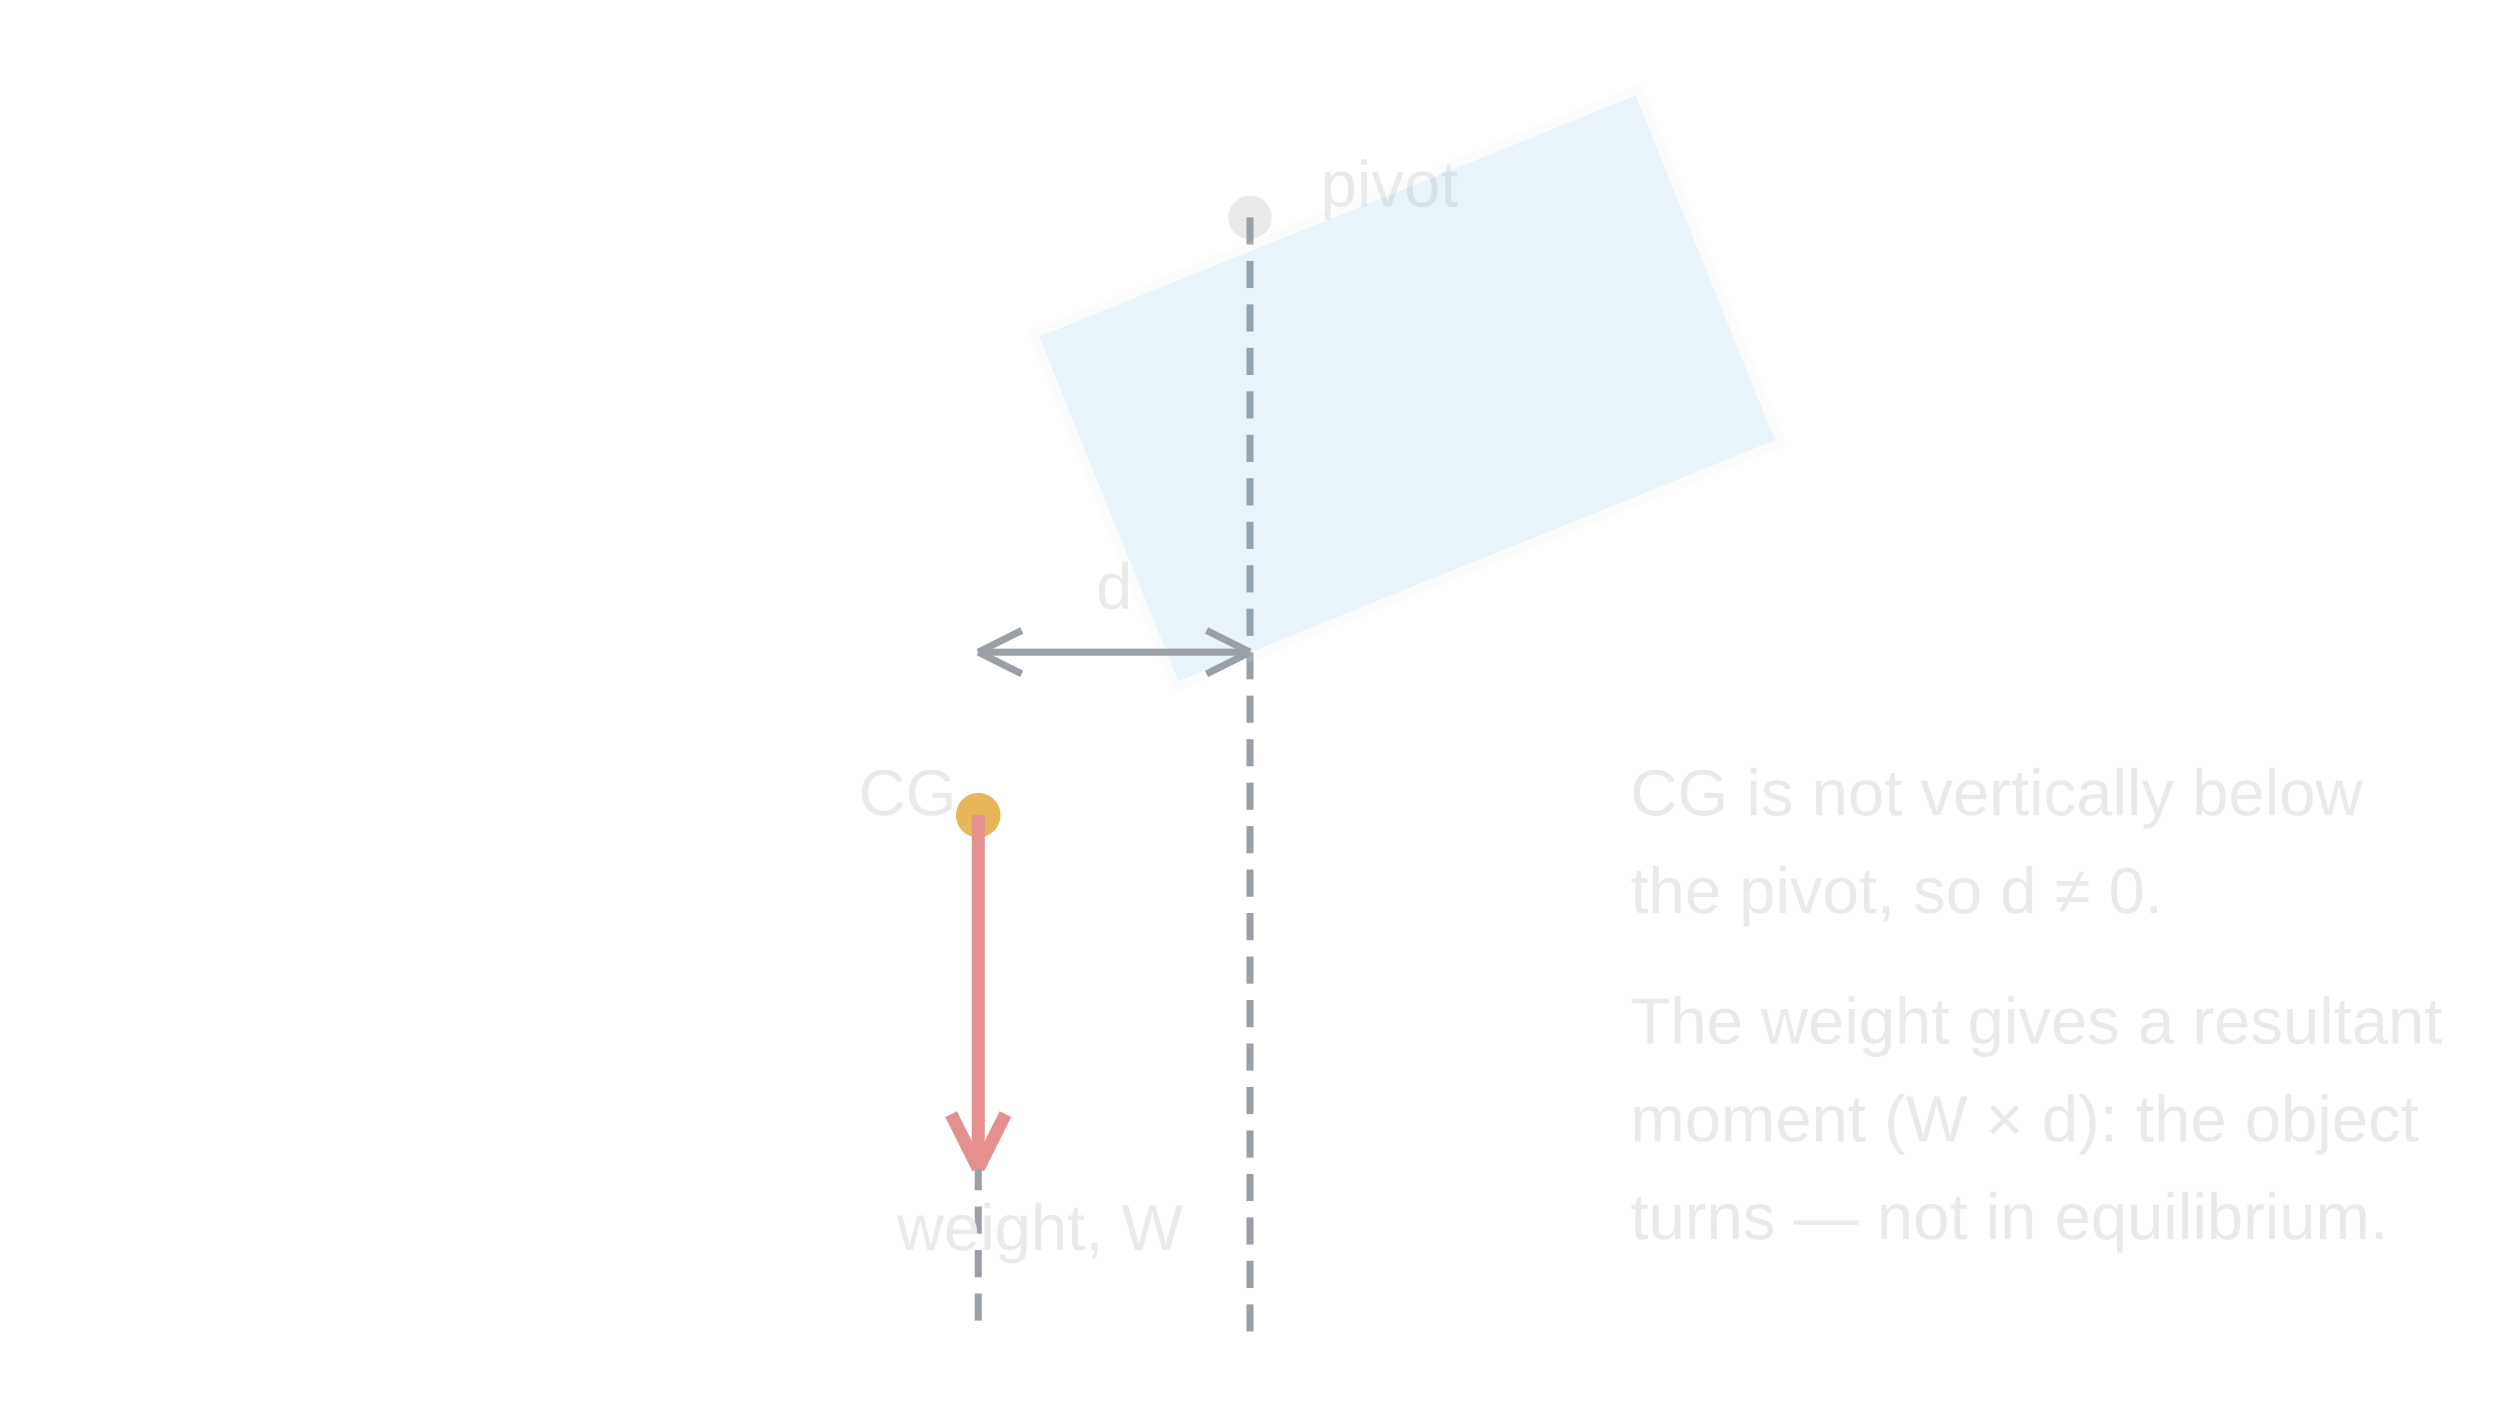
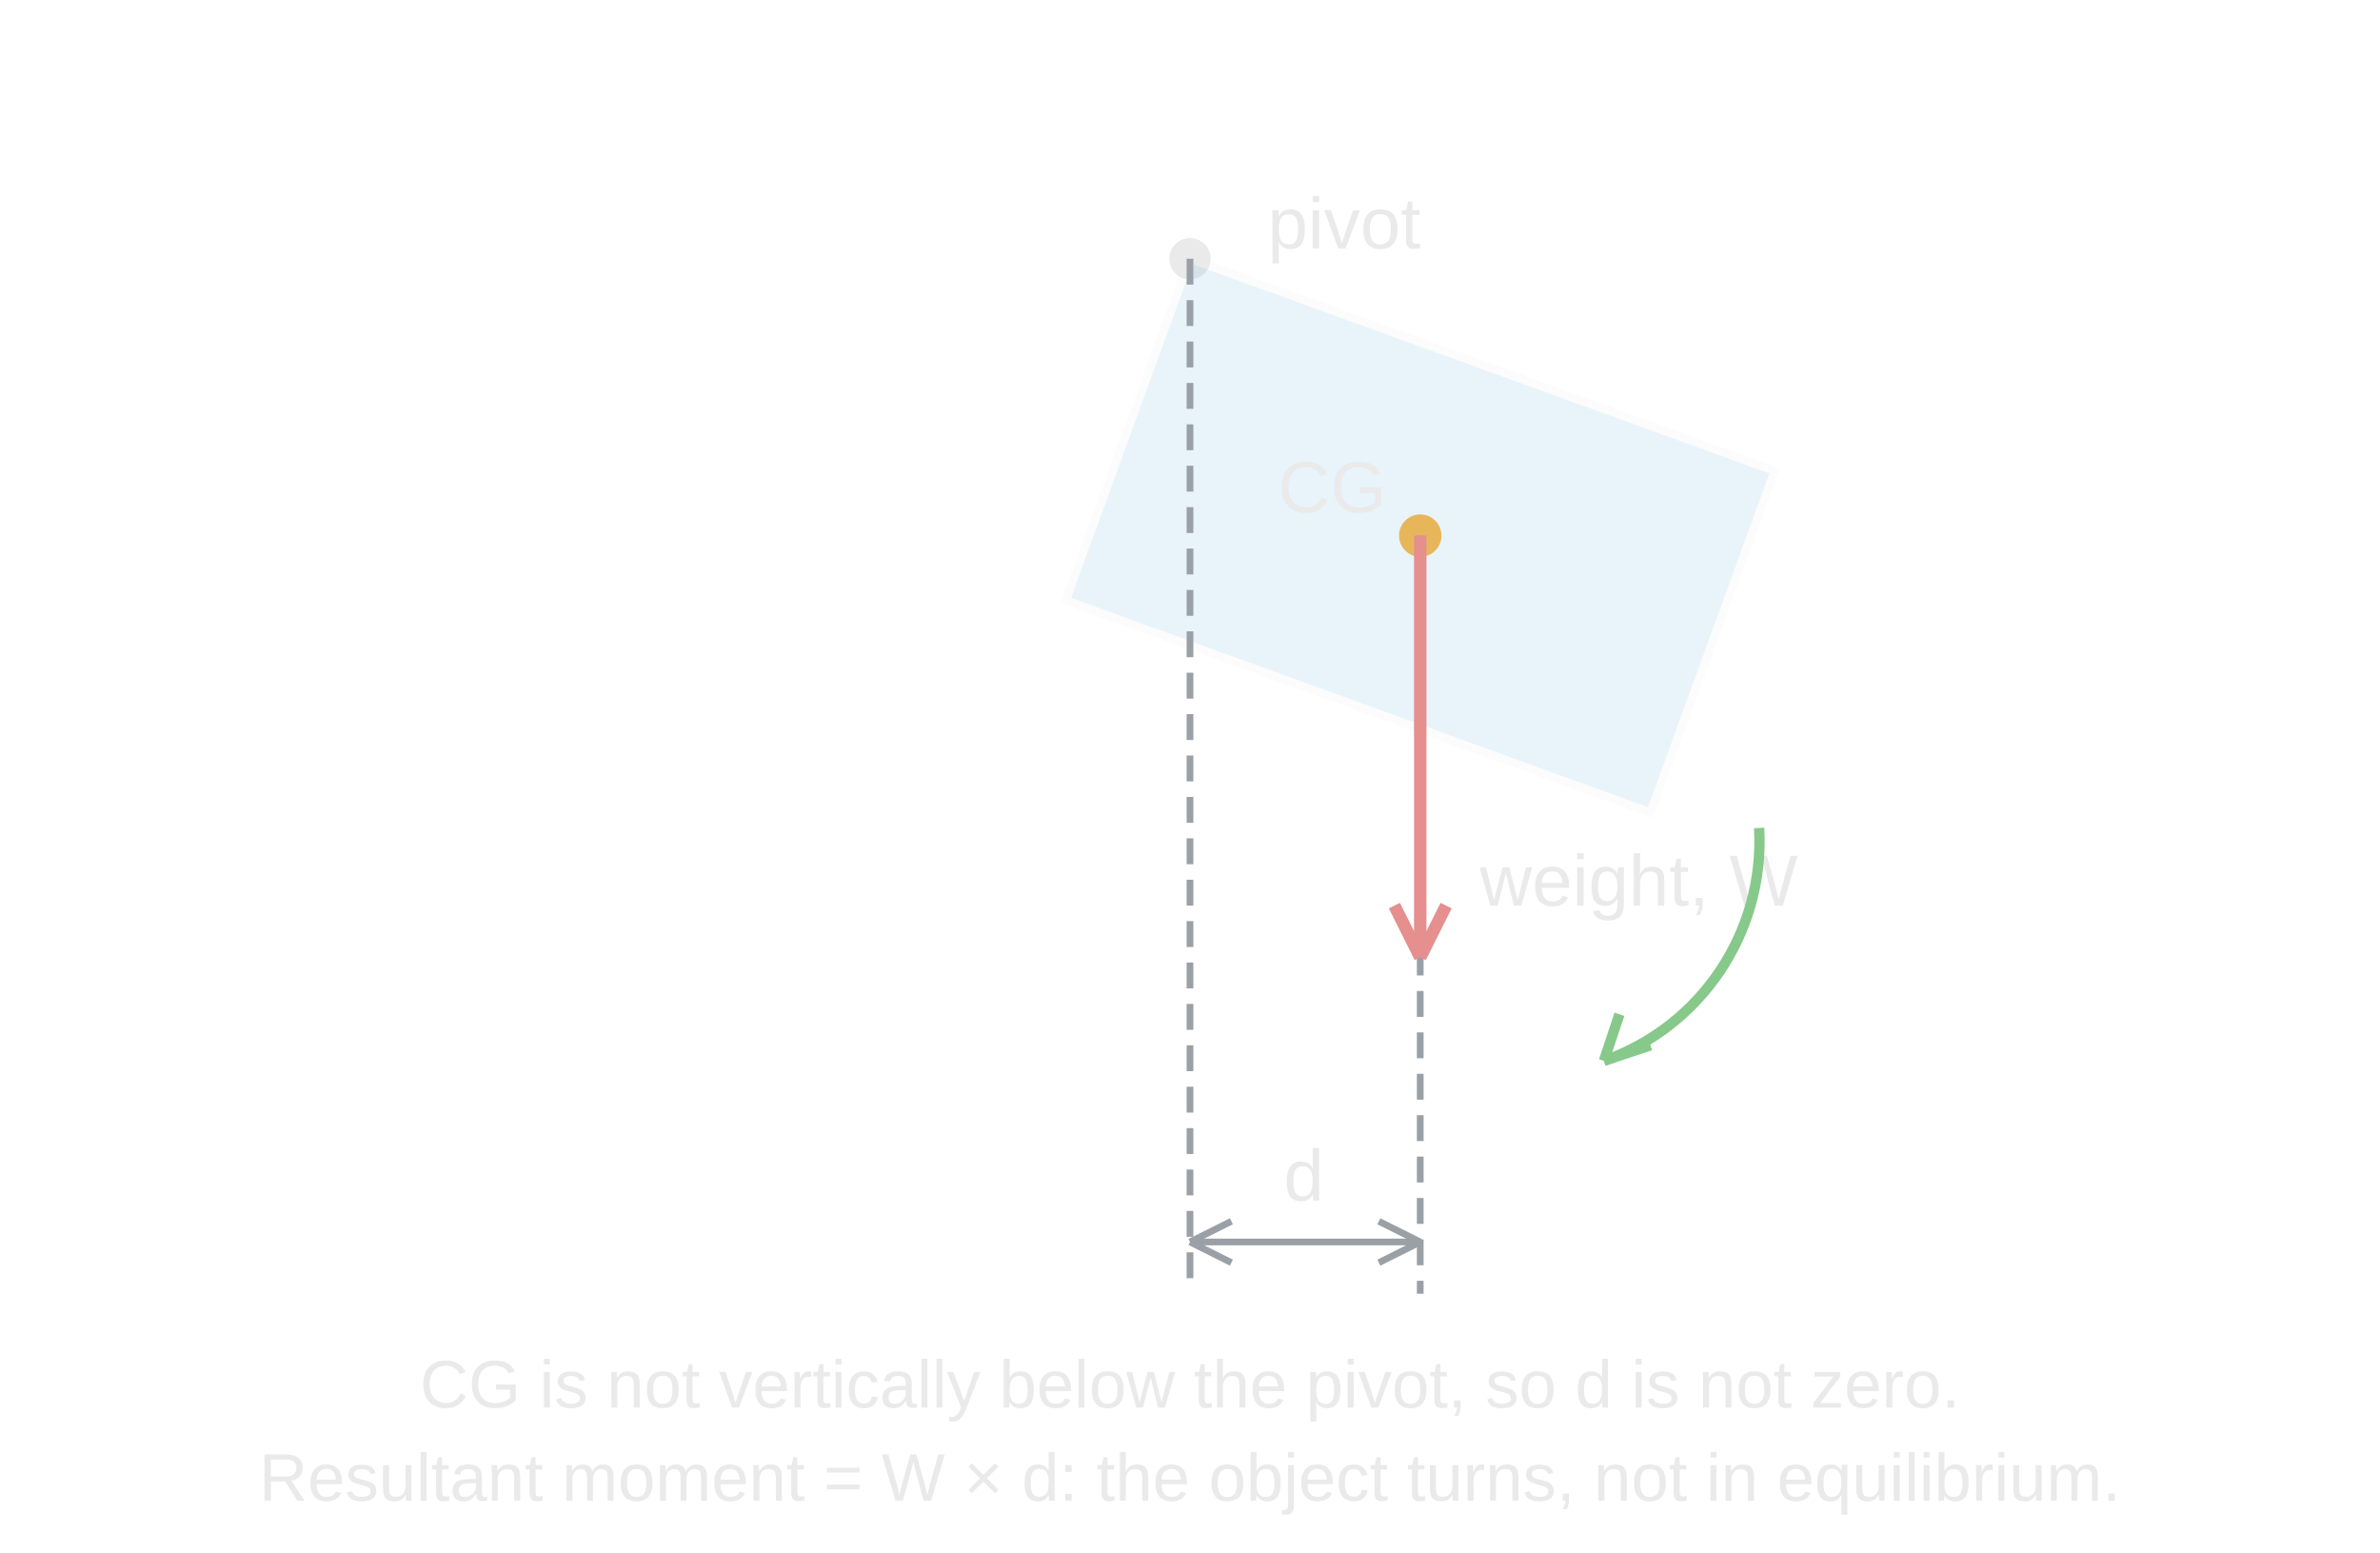
- <svg xmlns="http://www.w3.org/2000/svg" viewBox="0 0 460 260" font-family="Segoe UI, Arial, sans-serif">
+ <svg xmlns="http://www.w3.org/2000/svg" viewBox="0 0 460 300" font-family="Segoe UI, Arial, sans-serif">
  <style>
    text { fill:#EAEAEA; }
    .shape { fill:#6FB7E0; opacity:0.16; stroke:#EAEAEA; stroke-width:1.6; }
    .plumb { stroke:#9AA0A6; stroke-width:1.3; stroke-dasharray:5 3; fill:none; }
    .cg { fill:#E8B65A; stroke:#E8B65A; }
    .pin { fill:#EAEAEA; }
    .force { stroke:#E58F8F; stroke-width:2.4; fill:none; }
+     .turn { stroke:#86C98B; stroke-width:2; fill:none; }
    .dim { stroke:#9AA0A6; stroke-width:1.3; fill:none; }
-     .lead { stroke:#9AA0A6; stroke-width:1.2; fill:none; }
-     .lbl { font-size:12px; }
+     .lbl { font-size:14px; }
+     .cap { font-size:13px; }
  </style>
-   <circle class="pin" cx="230" cy="40" r="4" />
-   <text class="lbl" x="243" y="38">pivot</text>
-   <line class="plumb" x1="180" y1="150" x2="180" y2="245" />
-   <line class="plumb" x1="230" y1="40" x2="230" y2="245" />
-   <g transform="rotate(-22 230 40)">
-     <rect class="shape" x="185" y="45" width="120" height="70" />
-   </g>
-   <circle class="cg" cx="180" cy="150" r="3.6" />
-   <text class="lbl" x="158" y="150" fill="#E8B65A">CG</text>
-   <line class="force" x1="180" y1="150" x2="180" y2="215" />
-   <path class="force" d="M180,215 l-5,-10 M180,215 l5,-10" />
-   <text class="lbl" x="165" y="230" fill="#E58F8F">weight, W</text>
-   <line class="dim" x1="180" y1="120" x2="230" y2="120" />
-   <path class="dim" d="M180,120 l8,-4 M180,120 l8,4" />
-   <path class="dim" d="M230,120 l-8,-4 M230,120 l-8,4" />
-   <text class="lbl" x="205" y="112" text-anchor="middle">d</text>
-   <text class="lbl" x="300" y="150">CG is not vertically below</text>
-   <text class="lbl" x="300" y="168">the pivot, so d ≠ 0.</text>
-   <text class="lbl" x="300" y="192">The weight gives a resultant</text>
-   <text class="lbl" x="300" y="210">moment (W × d): the object</text>
-   <text class="lbl" x="300" y="228">turns — not in equilibrium.</text>
+   <circle class="pin" cx="230" cy="50" r="4" />
+   <text class="lbl" x="245" y="48">pivot</text>
+   <polygon class="shape" points="230,50 343,91 319,157 206,116" />
+   <line class="plumb" x1="230" y1="50" x2="230" y2="250" />
+   <circle class="cg" cx="274.5" cy="103.5" r="3.6" />
+   <text class="lbl" x="268" y="99" text-anchor="end" fill="#E8B65A">CG</text>
+   <line class="plumb" x1="274.5" y1="103.5" x2="274.5" y2="250" />
+   <line class="force" x1="274.5" y1="103.5" x2="274.5" y2="185" />
+   <path class="force" d="M274.5,185 l-5,-10 M274.5,185 l5,-10" />
+   <text class="lbl" x="286" y="175" fill="#E58F8F">weight, W</text>
+   <path class="turn" d="M340,160 A45,45 0 0 1 310,205" />
+   <path class="turn" d="M310,205 l9,-3 M310,205 l3,-9" />
+   <line class="dim" x1="230" y1="240" x2="274.5" y2="240" />
+   <path class="dim" d="M230,240 l8,-4 M230,240 l8,4" />
+   <path class="dim" d="M274.5,240 l-8,-4 M274.5,240 l-8,4" />
+   <text class="lbl" x="252" y="232" text-anchor="middle">d</text>
+   <text class="cap" x="230" y="272" text-anchor="middle">CG is not vertically below the pivot, so d is not zero.</text>
+   <text class="cap" x="230" y="290" text-anchor="middle">Resultant moment = W × d: the object turns, not in equilibrium.</text>
</svg>
